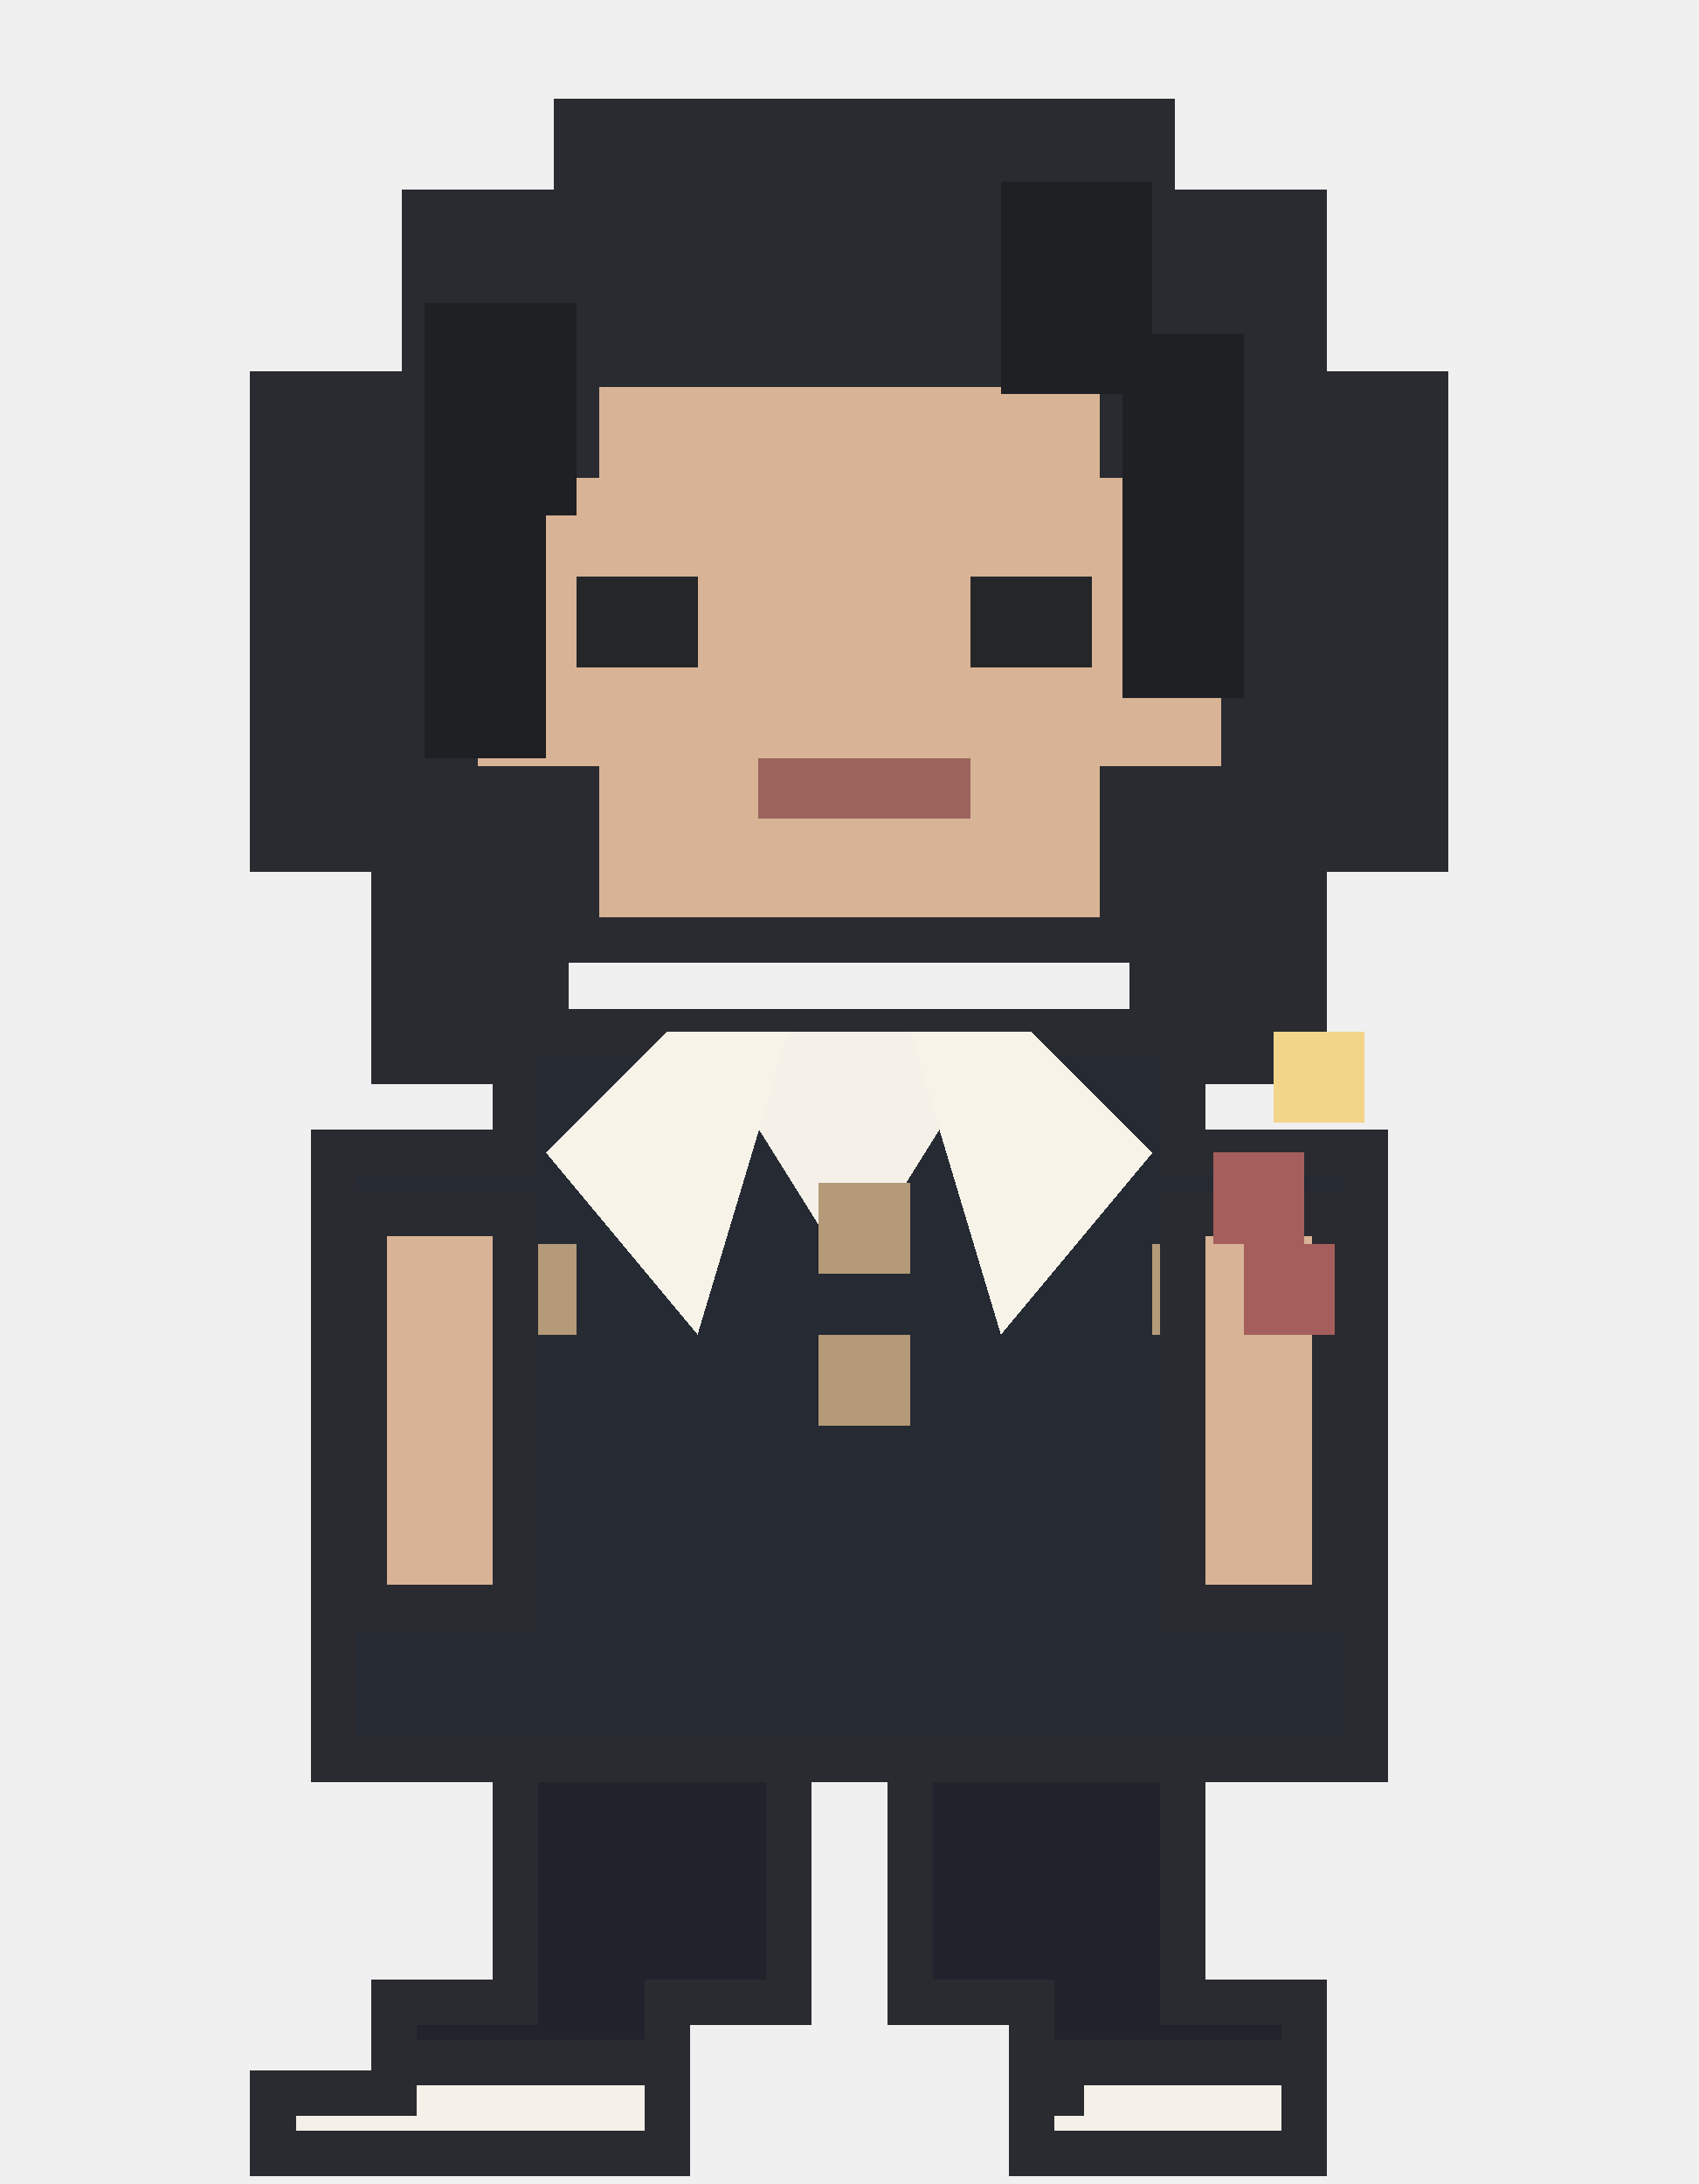
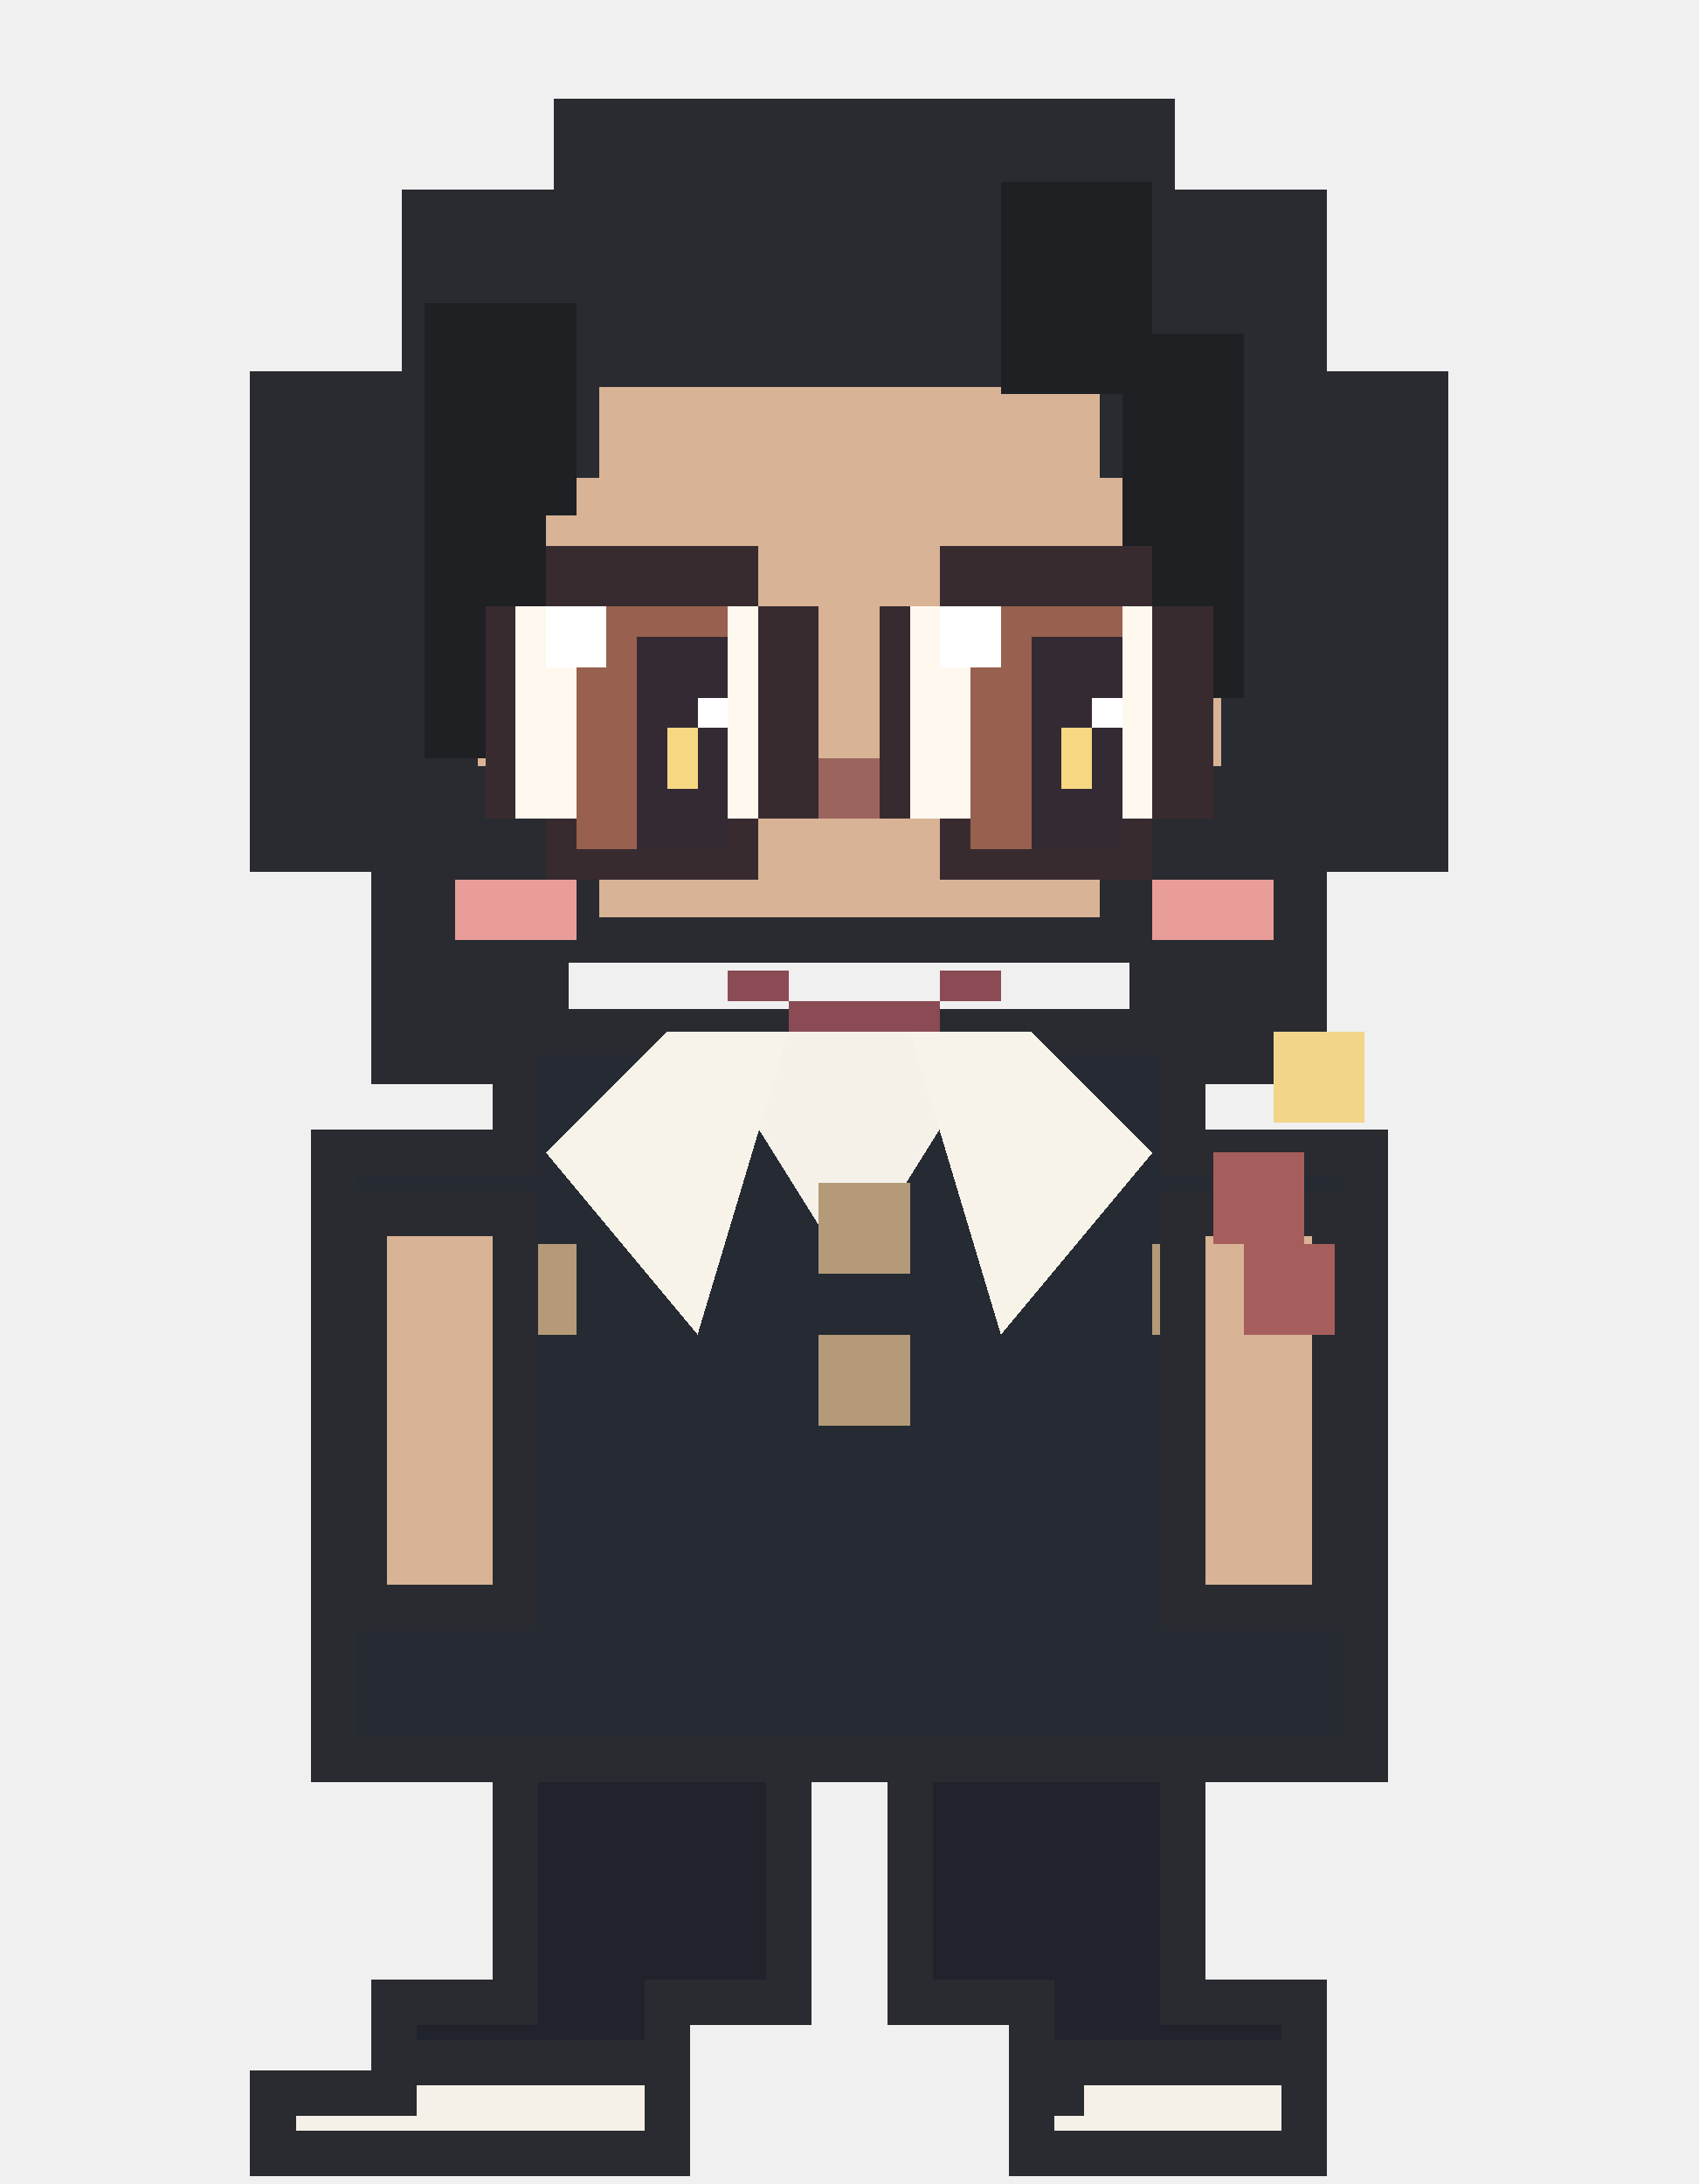
<svg xmlns="http://www.w3.org/2000/svg" viewBox="0 0 56 72" shape-rendering="crispEdges">
  <g stroke="#292b30" stroke-width="1.5" stroke-linejoin="miter">
    <path fill="#292b30" d="M19 4h19v3h5v6h4v15h-4v7h-5v-5H18v5h-5v-7H9V13h5V7h5z" />
    <path fill="#d8b395" d="M19 12h18v3h4v11h-4v5H19v-5h-4V15h4z" />
    <path fill="#252629" d="M19 19h4v3h-4zm13 0h4v3h-4z" stroke="none" />
    <path fill="#9b655e" d="M25 25h7v2h-7z" stroke="none" />
    <path fill="#1e2024" d="M14 10h5v7h-5zm19-4h5v7h-5zm-19 9h4v10h-4zm23-4h4v12h-4z" stroke="none" />
    <path fill="#252a33" d="M17 34h22v4h6v20H11V38h6z" />
    <path fill="#f5f1e8" d="M23 34h10l-5 8z" stroke="none" />
    <path fill="#b49a78" d="M27 39h3v3h-3zm0 5h3v3h-3z" stroke="none" />
    <path fill="#f7f3e9" d="M22 34h4l-3 10-5-6zm12 0h-4l3 10 5-6z" stroke="none" />
    <path fill="#b49a78" d="M38 41h3v3h-3zm-22 0h3v3h-3z" stroke="none" />
    <path fill="#d8b395" d="M12 40h5v13h-5zm27 0h5v13h-5z" />
    <path fill="#20232b" d="M17 58h9v8h-4v3h-9v-3h4zm13 0h9v8h4v3h-9v-3h-4z" />
    <path fill="#f5f1e8" d="M13 68h9v3H9v-2h4zm22 0h8v3h-9v-2h1z" />
    <path fill="#a65e5c" d="M40 38h3v3h-3zm1 3h3v3h-3z" stroke="none" />
    <path fill="#f3d58a" d="M42 34h3v3h-3z" stroke="none" />
  </g>
+   <g shape-rendering="crispEdges" aria-hidden="true">
+     <path fill="#382b30" d="M16 20h2v-2h7v2h2v7h-2v2h-7v-2h-2z M29 20h2v-2h7v2h2v7h-2v2h-7v-2h-2z" />
+     <path fill="#fff8ef" d="M17 20h8v7h-8z M30 20h8v7h-8z" />
+     <path fill="#98604e" d="M19 20h5v8h-5z M32 20h5v8h-5z" />
+     <path fill="#342a34" d="M21 21h3v7h-3z M34 21h3v7h-3z" />
+     <path fill="#ffffff" d="M18 20h2v2h-2z M31 20h2v2h-2z M23 23h1v1h-1z M36 23h1v1h-1z" />
+     <path fill="#f7d782" d="M22 24h1v2h-1z M35 24h1v2h-1z" />
+     <path fill="#e89d99" d="M15 29h4v2h-4z M38 29h4v2h-4z" />
+     <path fill="#8a4b54" d="M24 32h2v1h-2z M26 33h5v1h-5z M31 32h2v1h-2z" />
+   </g>
</svg>
